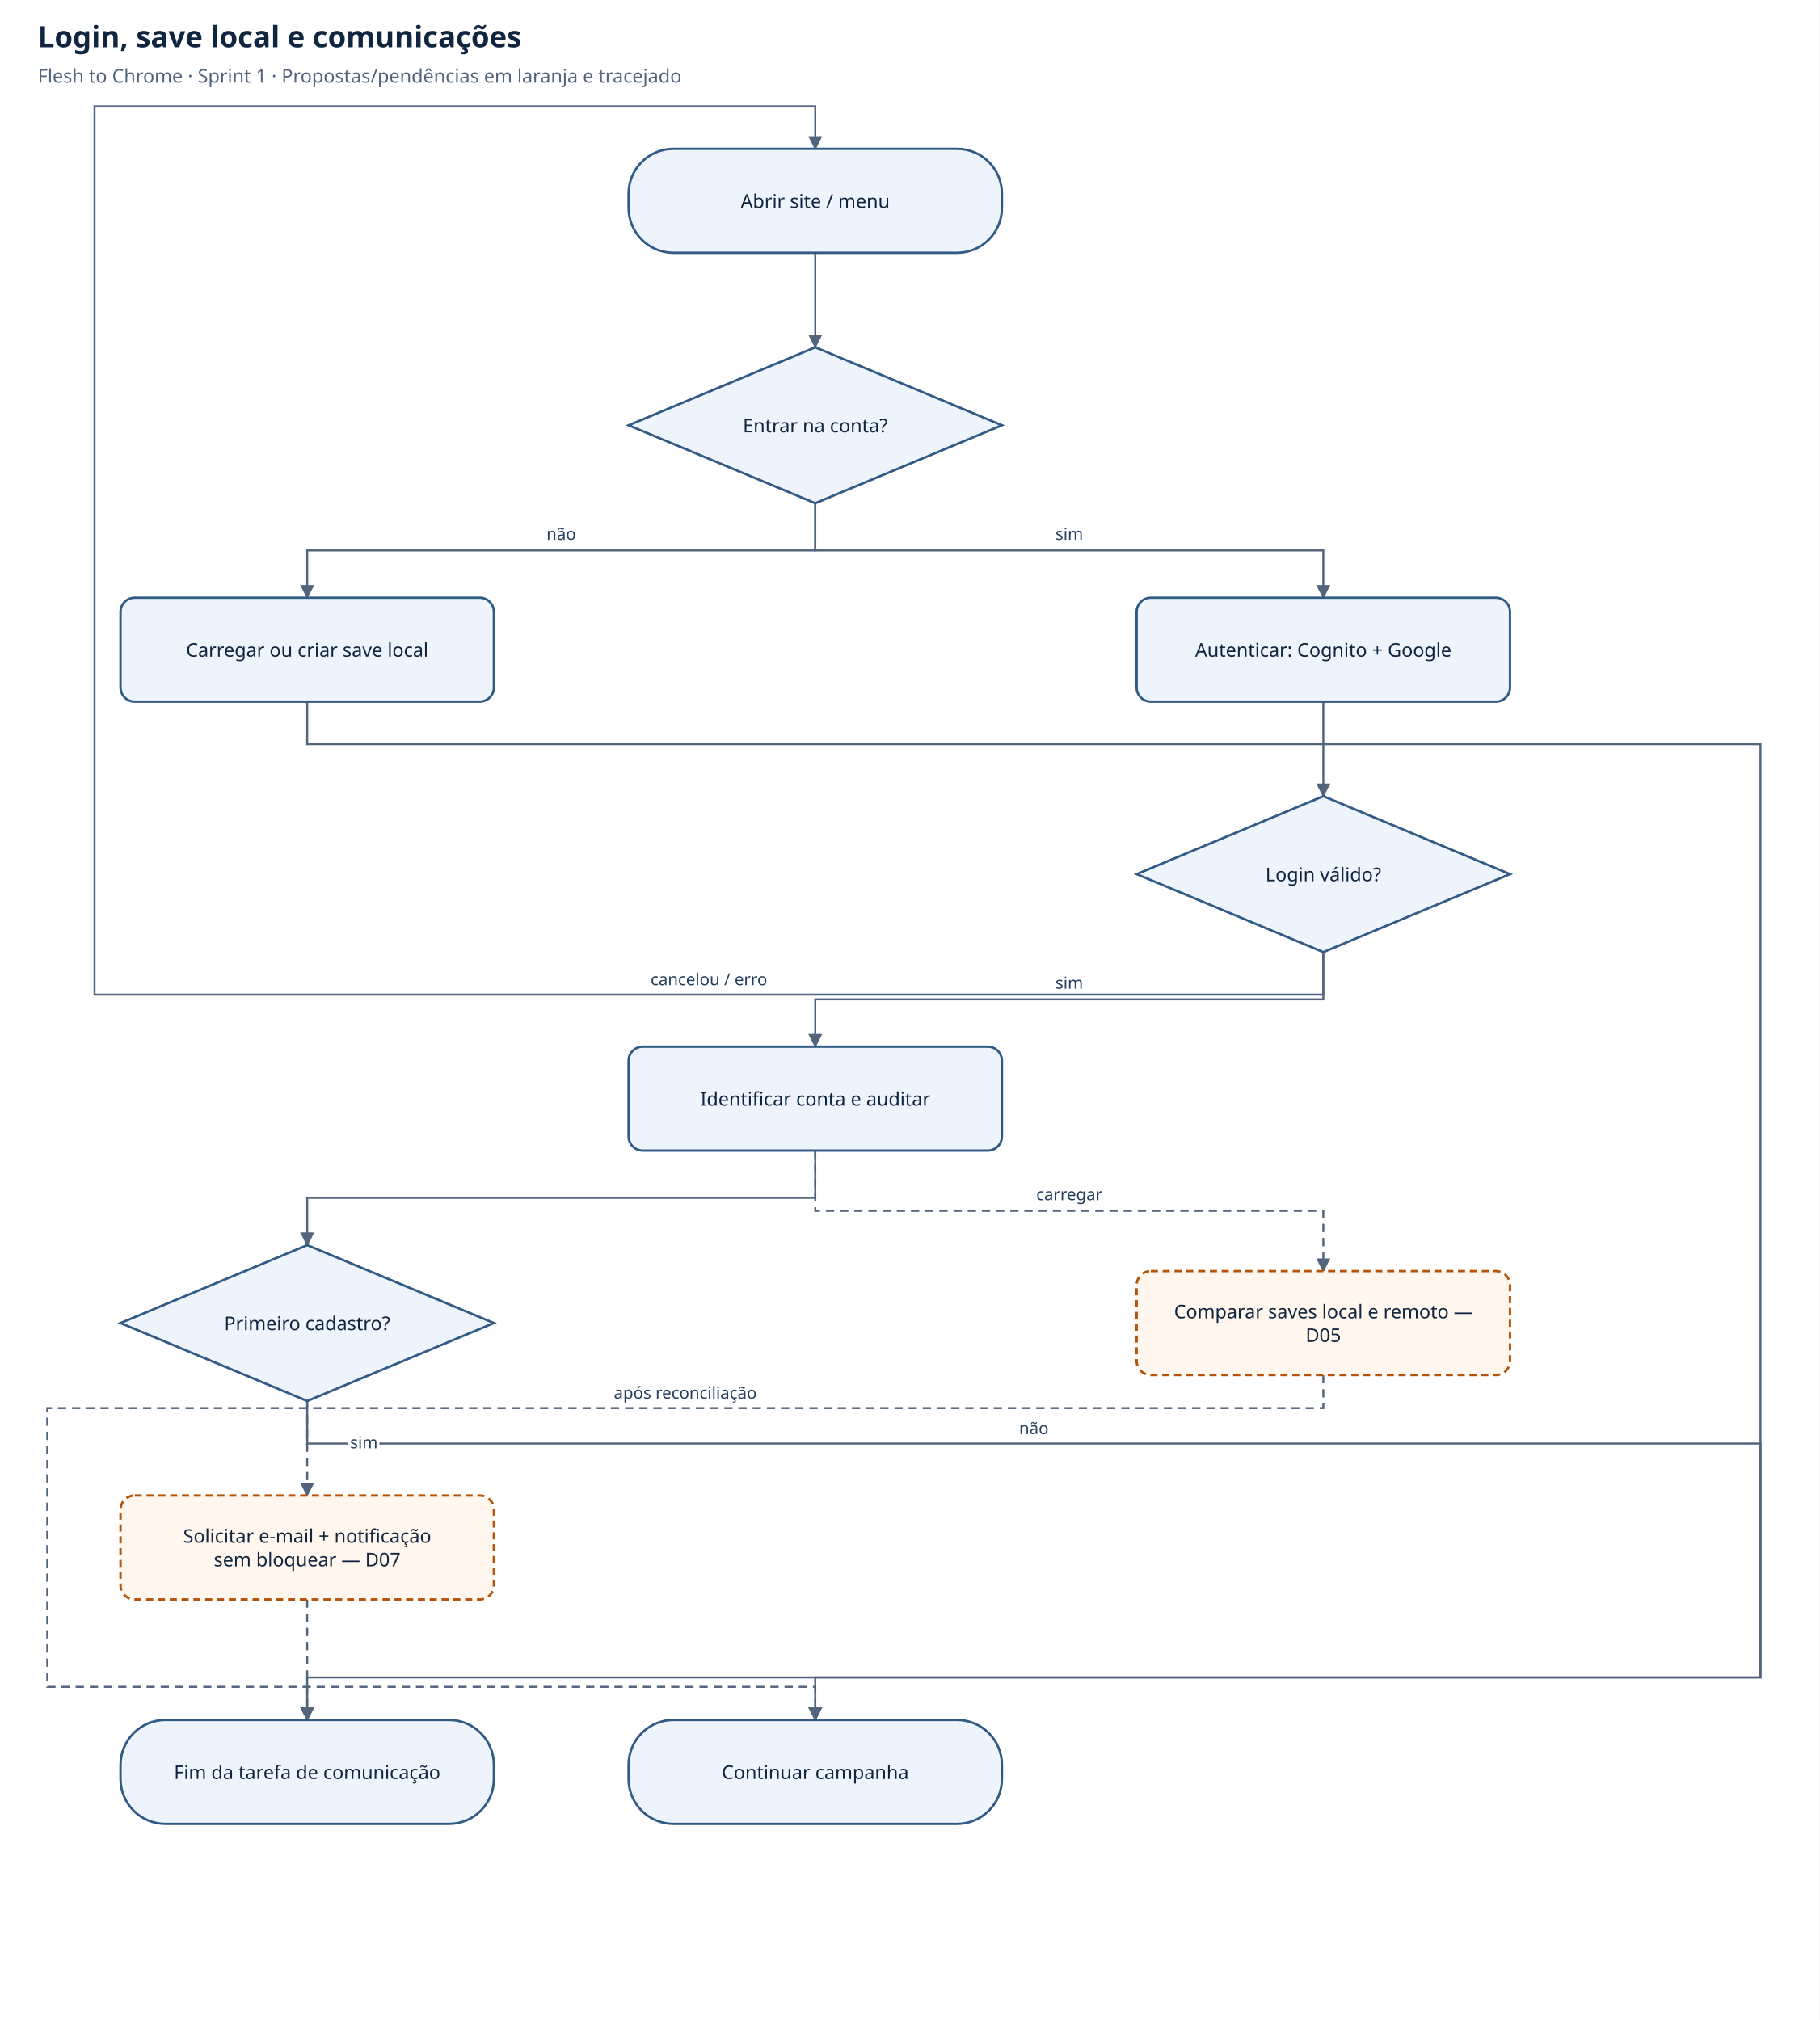
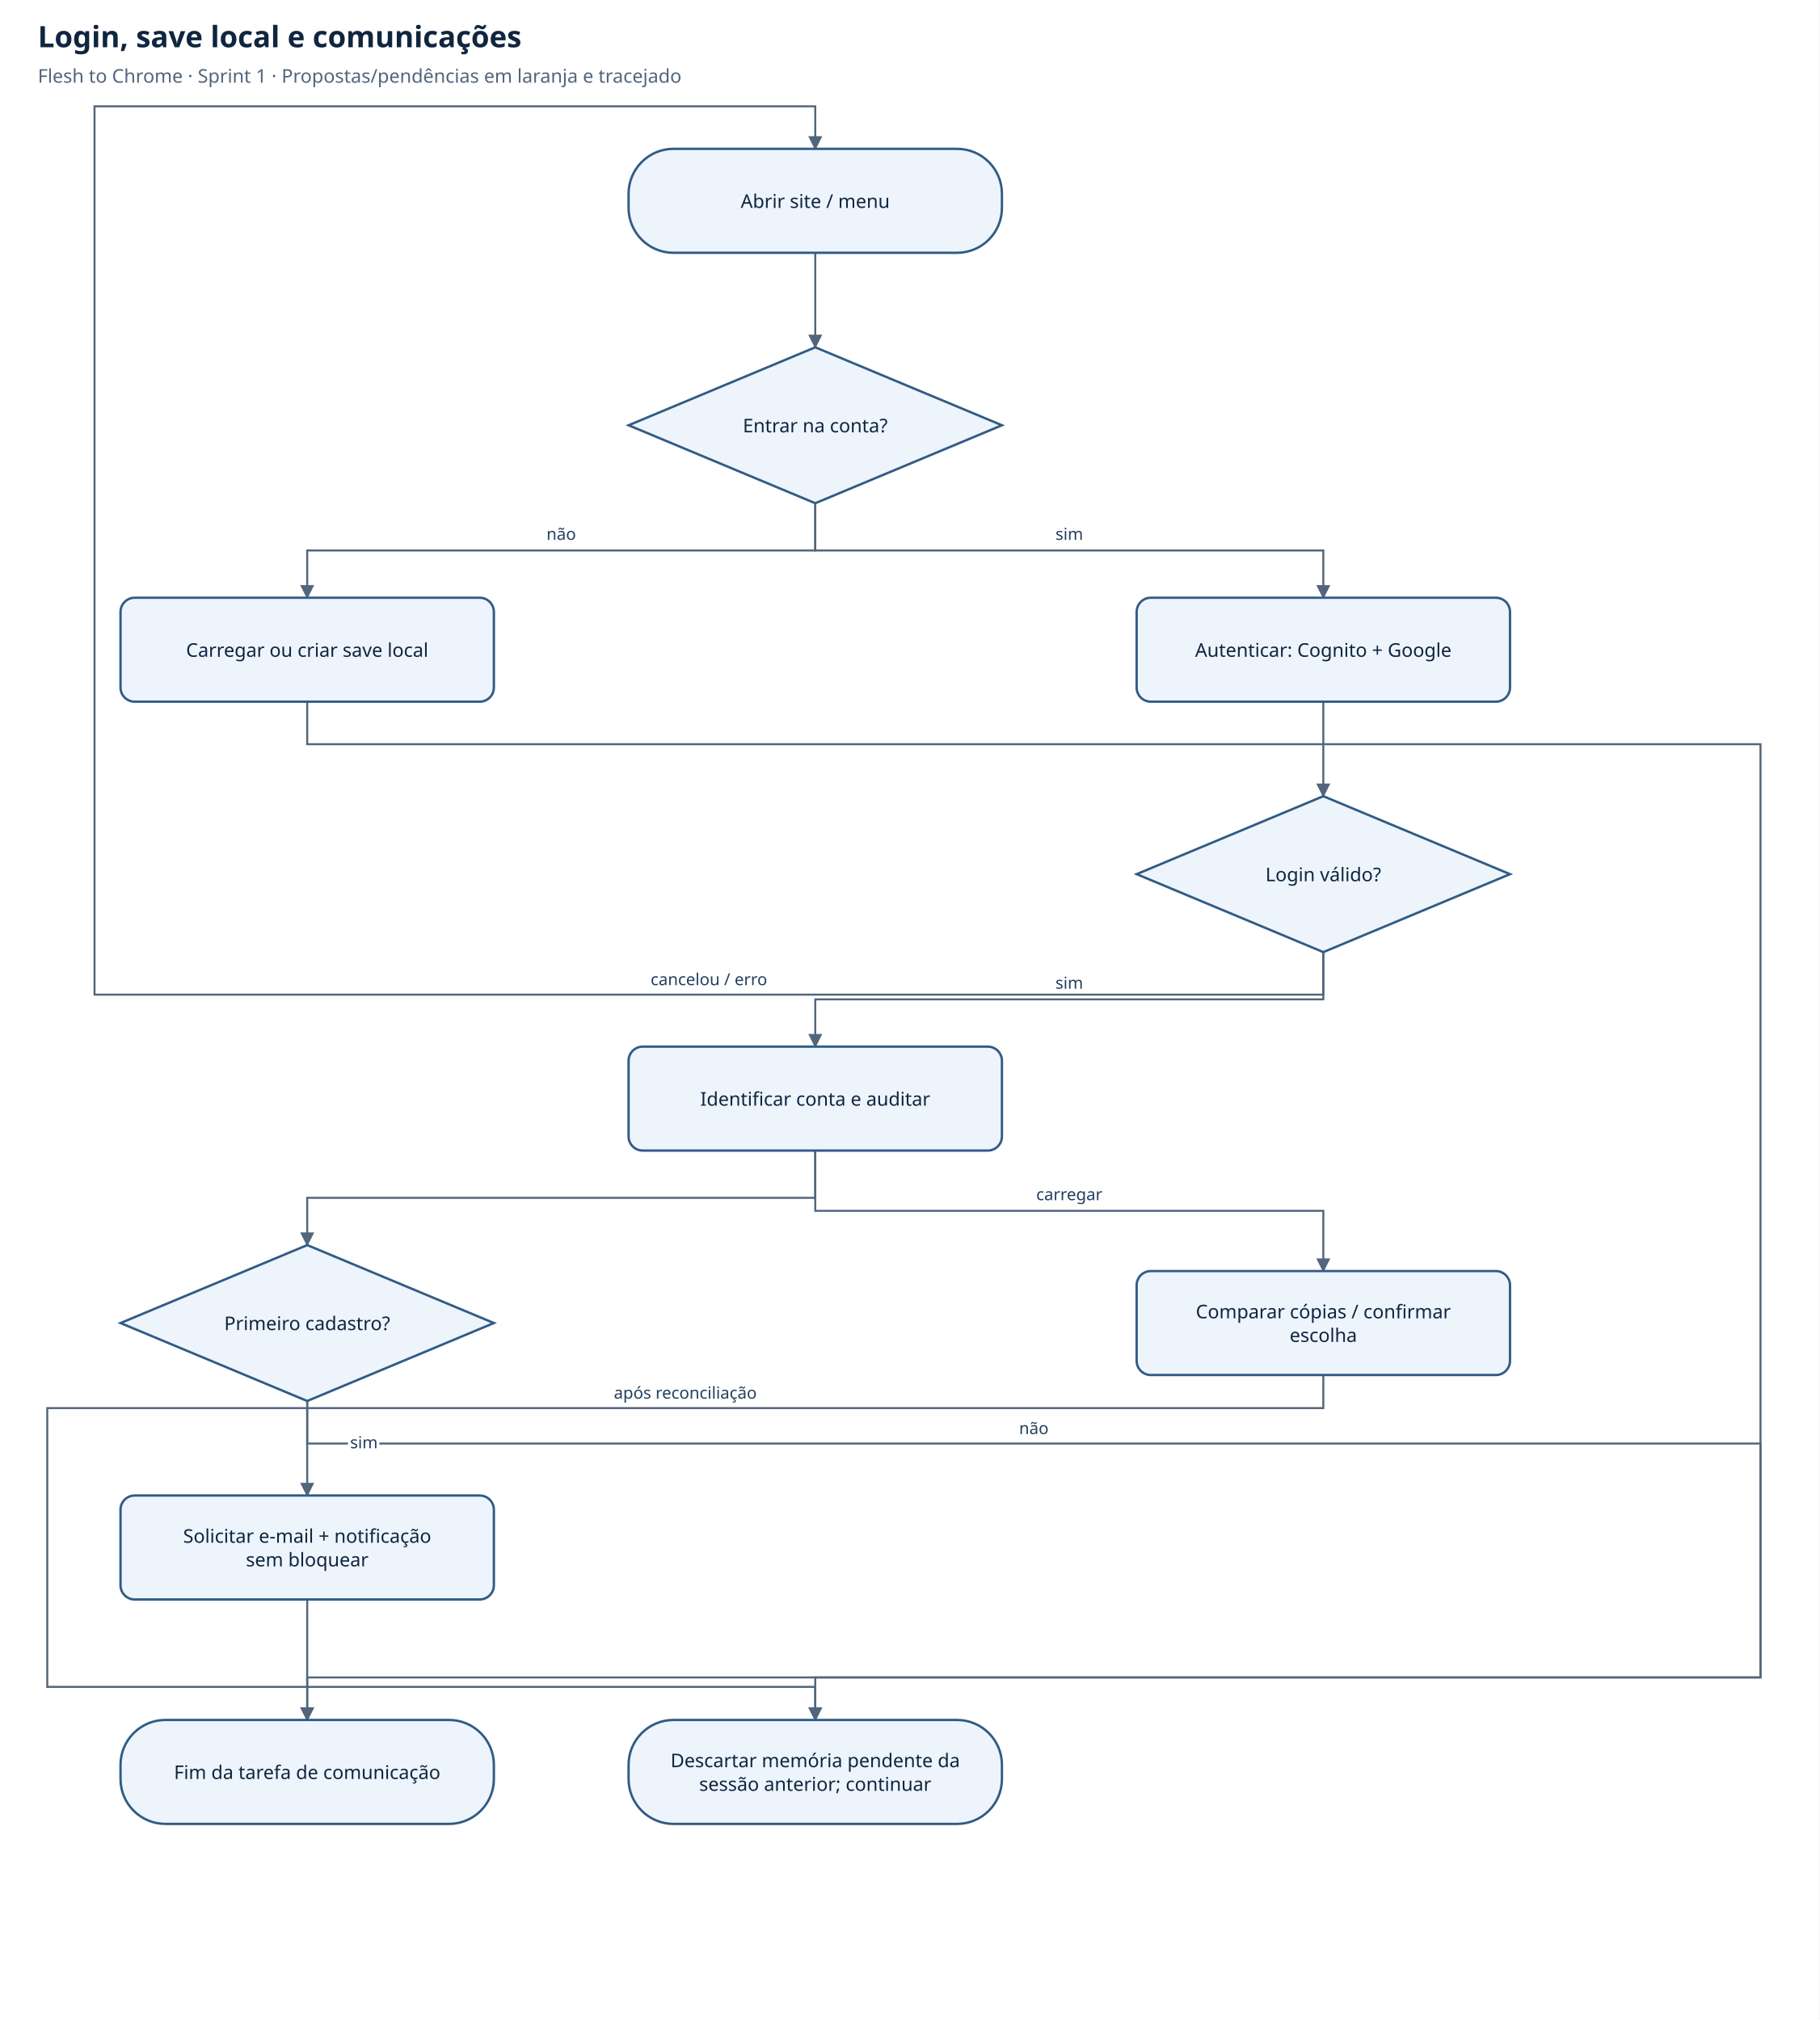
<svg xmlns="http://www.w3.org/2000/svg" width="1540" height="1710" viewBox="0 0 1540 1710" role="img" aria-labelledby="title desc">
  <defs>
    <marker id="arrow" viewBox="0 0 10 10" refX="9" refY="5" markerWidth="7" markerHeight="7" orient="auto-start-reverse">
      <path d="M 0 0 L 10 5 L 0 10 z" fill="#52657c" />
    </marker>
  </defs>
  <rect width="1540" height="1710" fill="#ffffff" />
  <text x="32" y="40" font-family="sans-serif" font-size="25" font-weight="700" fill="#10253f">Login, save local e comunicações</text>
  <text x="32" y="70" font-family="sans-serif" font-size="16" fill="#52657c">Flesh to Chrome · Sprint 1 · Propostas/pendências em laranja e tracejado</text>
  <polyline points="690,214 690,294" fill="none" stroke="#52657c" stroke-width="1.7" marker-end="url(#arrow)" />
  <polyline points="690,426 690,466 260,466 260,506" fill="none" stroke="#52657c" stroke-width="1.7" marker-end="url(#arrow)" />
  <polyline points="260,594 260,630 1490,630 1490,1420 690,1420 690,1456" fill="none" stroke="#52657c" stroke-width="1.7" marker-end="url(#arrow)" />
  <polyline points="690,426 690,466 1120,466 1120,506" fill="none" stroke="#52657c" stroke-width="1.7" marker-end="url(#arrow)" />
  <polyline points="1120,594 1120,674" fill="none" stroke="#52657c" stroke-width="1.7" marker-end="url(#arrow)" />
  <polyline points="1120,806 1120,842 80,842 80,90 690,90 690,126" fill="none" stroke="#52657c" stroke-width="1.7" marker-end="url(#arrow)" />
  <polyline points="1120,806 1120,846 690,846 690,886" fill="none" stroke="#52657c" stroke-width="1.7" marker-end="url(#arrow)" />
  <polyline points="690,974 690,1014 260,1014 260,1054" fill="none" stroke="#52657c" stroke-width="1.7" marker-end="url(#arrow)" />
-   <polyline points="690,974 690,1025 1120,1025 1120,1076" fill="none" stroke="#52657c" stroke-width="1.7" stroke-dasharray="7 5" marker-end="url(#arrow)" />
-   <polyline points="260,1186 260,1266" fill="none" stroke="#52657c" stroke-width="1.7" stroke-dasharray="7 5" marker-end="url(#arrow)" />
-   <polyline points="1120,1164 1120,1192 40,1192 40,1428 690,1428 690,1456" fill="none" stroke="#52657c" stroke-width="1.7" stroke-dasharray="7 5" marker-end="url(#arrow)" />
+   <polyline points="690,974 690,1025 1120,1025 1120,1076" fill="none" stroke="#52657c" stroke-width="1.7" marker-end="url(#arrow)" />
+   <polyline points="260,1186 260,1266" fill="none" stroke="#52657c" stroke-width="1.7" marker-end="url(#arrow)" />
+   <polyline points="1120,1164 1120,1192 40,1192 40,1428 690,1428 690,1456" fill="none" stroke="#52657c" stroke-width="1.7" marker-end="url(#arrow)" />
  <polyline points="260,1186 260,1222 1490,1222 1490,1420 260,1420 260,1456" fill="none" stroke="#52657c" stroke-width="1.7" marker-end="url(#arrow)" />
-   <polyline points="260,1354 260,1456" fill="none" stroke="#52657c" stroke-width="1.7" stroke-dasharray="7 5" marker-end="url(#arrow)" />
+   <polyline points="260,1354 260,1456" fill="none" stroke="#52657c" stroke-width="1.7" marker-end="url(#arrow)" />
  <text x="475" y="457" text-anchor="middle" font-family="sans-serif" font-size="14" fill="#243f5d" stroke="white" stroke-width="5" paint-order="stroke">não</text>
  <text x="905" y="457" text-anchor="middle" font-family="sans-serif" font-size="14" fill="#243f5d" stroke="white" stroke-width="5" paint-order="stroke">sim</text>
  <text x="600" y="834" text-anchor="middle" font-family="sans-serif" font-size="14" fill="#243f5d" stroke="white" stroke-width="5" paint-order="stroke">cancelou / erro</text>
  <text x="905" y="837" text-anchor="middle" font-family="sans-serif" font-size="14" fill="#243f5d" stroke="white" stroke-width="5" paint-order="stroke">sim</text>
  <text x="905" y="1016" text-anchor="middle" font-family="sans-serif" font-size="14" fill="#243f5d" stroke="white" stroke-width="5" paint-order="stroke">carregar</text>
  <text x="308" y="1226" text-anchor="middle" font-family="sans-serif" font-size="14" fill="#243f5d" stroke="white" stroke-width="5" paint-order="stroke">sim</text>
  <text x="580" y="1184" text-anchor="middle" font-family="sans-serif" font-size="14" fill="#243f5d" stroke="white" stroke-width="5" paint-order="stroke">após reconciliação</text>
  <text x="875" y="1214" text-anchor="middle" font-family="sans-serif" font-size="14" fill="#243f5d" stroke="white" stroke-width="5" paint-order="stroke">não</text>
  <rect x="532" y="126" width="316" height="88" rx="38" fill="#edf4fc" stroke="#315b85" stroke-width="2" />
  <text x="690" y="176" text-anchor="middle" font-family="sans-serif" font-size="16" fill="#10253f">Abrir site / menu</text>
  <polygon points="690,294 848,360 690,426 532,360" fill="#edf4fc" stroke="#315b85" stroke-width="2" />
  <text x="690" y="366" text-anchor="middle" font-family="sans-serif" font-size="16" fill="#10253f">Entrar na conta?</text>
  <rect x="102" y="506" width="316" height="88" rx="12" fill="#edf4fc" stroke="#315b85" stroke-width="2" />
  <text x="260" y="556" text-anchor="middle" font-family="sans-serif" font-size="16" fill="#10253f">Carregar ou criar save local</text>
  <rect x="962" y="506" width="316" height="88" rx="12" fill="#edf4fc" stroke="#315b85" stroke-width="2" />
  <text x="1120" y="556" text-anchor="middle" font-family="sans-serif" font-size="16" fill="#10253f">Autenticar: Cognito + Google</text>
  <polygon points="1120,674 1278,740 1120,806 962,740" fill="#edf4fc" stroke="#315b85" stroke-width="2" />
  <text x="1120" y="746" text-anchor="middle" font-family="sans-serif" font-size="16" fill="#10253f">Login válido?</text>
  <rect x="532" y="886" width="316" height="88" rx="12" fill="#edf4fc" stroke="#315b85" stroke-width="2" />
  <text x="690" y="936" text-anchor="middle" font-family="sans-serif" font-size="16" fill="#10253f">Identificar conta e auditar</text>
  <polygon points="260,1054 418,1120 260,1186 102,1120" fill="#edf4fc" stroke="#315b85" stroke-width="2" />
  <text x="260" y="1126" text-anchor="middle" font-family="sans-serif" font-size="16" fill="#10253f">Primeiro cadastro?</text>
-   <rect x="962" y="1076" width="316" height="88" rx="12" fill="#fff7ed" stroke="#b45309" stroke-width="2" stroke-dasharray="6 4" />
-   <text x="1120" y="1116" text-anchor="middle" font-family="sans-serif" font-size="16" fill="#10253f">Comparar saves local e remoto —</text>
-   <text x="1120" y="1136" text-anchor="middle" font-family="sans-serif" font-size="16" fill="#10253f">D05</text>
-   <rect x="102" y="1266" width="316" height="88" rx="12" fill="#fff7ed" stroke="#b45309" stroke-width="2" stroke-dasharray="6 4" />
+   <rect x="962" y="1076" width="316" height="88" rx="12" fill="#edf4fc" stroke="#315b85" stroke-width="2" />
+   <text x="1120" y="1116" text-anchor="middle" font-family="sans-serif" font-size="16" fill="#10253f">Comparar cópias / confirmar</text>
+   <text x="1120" y="1136" text-anchor="middle" font-family="sans-serif" font-size="16" fill="#10253f">escolha</text>
+   <rect x="102" y="1266" width="316" height="88" rx="12" fill="#edf4fc" stroke="#315b85" stroke-width="2" />
  <text x="260" y="1306" text-anchor="middle" font-family="sans-serif" font-size="16" fill="#10253f">Solicitar e-mail + notificação</text>
-   <text x="260" y="1326" text-anchor="middle" font-family="sans-serif" font-size="16" fill="#10253f">sem bloquear — D07</text>
+   <text x="260" y="1326" text-anchor="middle" font-family="sans-serif" font-size="16" fill="#10253f">sem bloquear</text>
  <rect x="532" y="1456" width="316" height="88" rx="38" fill="#edf4fc" stroke="#315b85" stroke-width="2" />
-   <text x="690" y="1506" text-anchor="middle" font-family="sans-serif" font-size="16" fill="#10253f">Continuar campanha</text>
+   <text x="690" y="1496" text-anchor="middle" font-family="sans-serif" font-size="16" fill="#10253f">Descartar memória pendente da</text>
+   <text x="690" y="1516" text-anchor="middle" font-family="sans-serif" font-size="16" fill="#10253f">sessão anterior; continuar</text>
  <rect x="102" y="1456" width="316" height="88" rx="38" fill="#edf4fc" stroke="#315b85" stroke-width="2" />
  <text x="260" y="1506" text-anchor="middle" font-family="sans-serif" font-size="16" fill="#10253f">Fim da tarefa de comunicação</text>
</svg>
